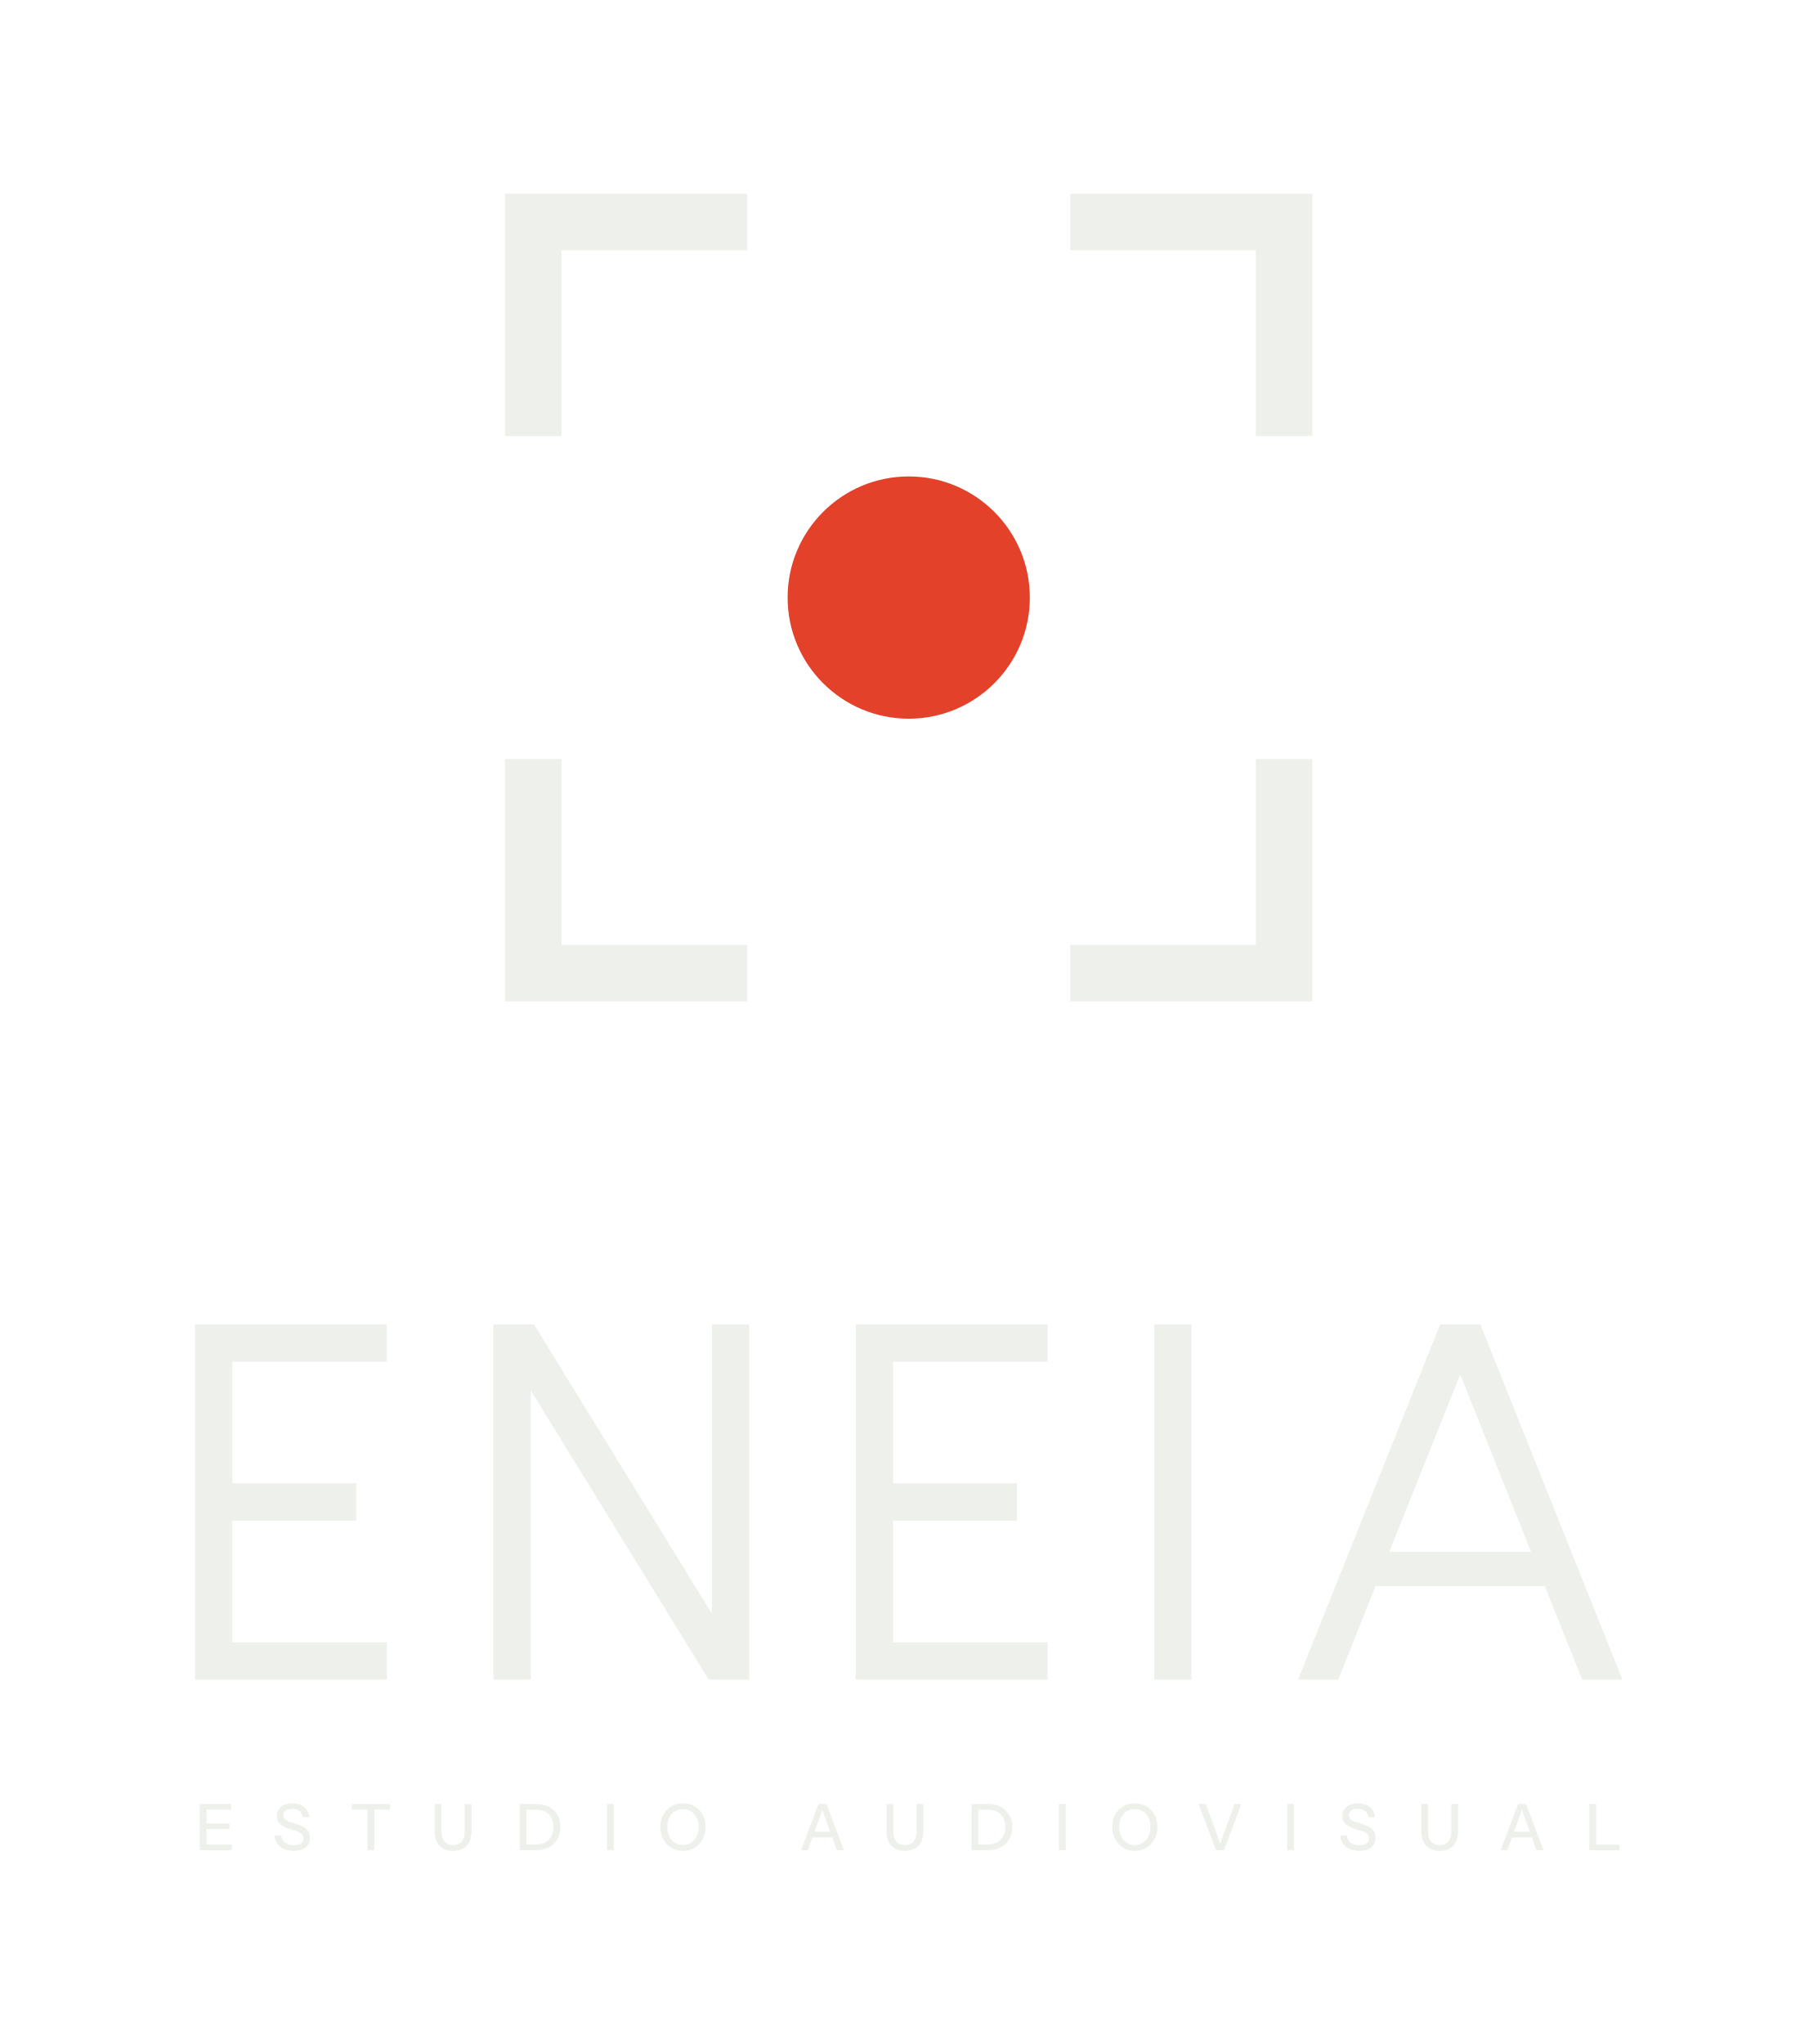
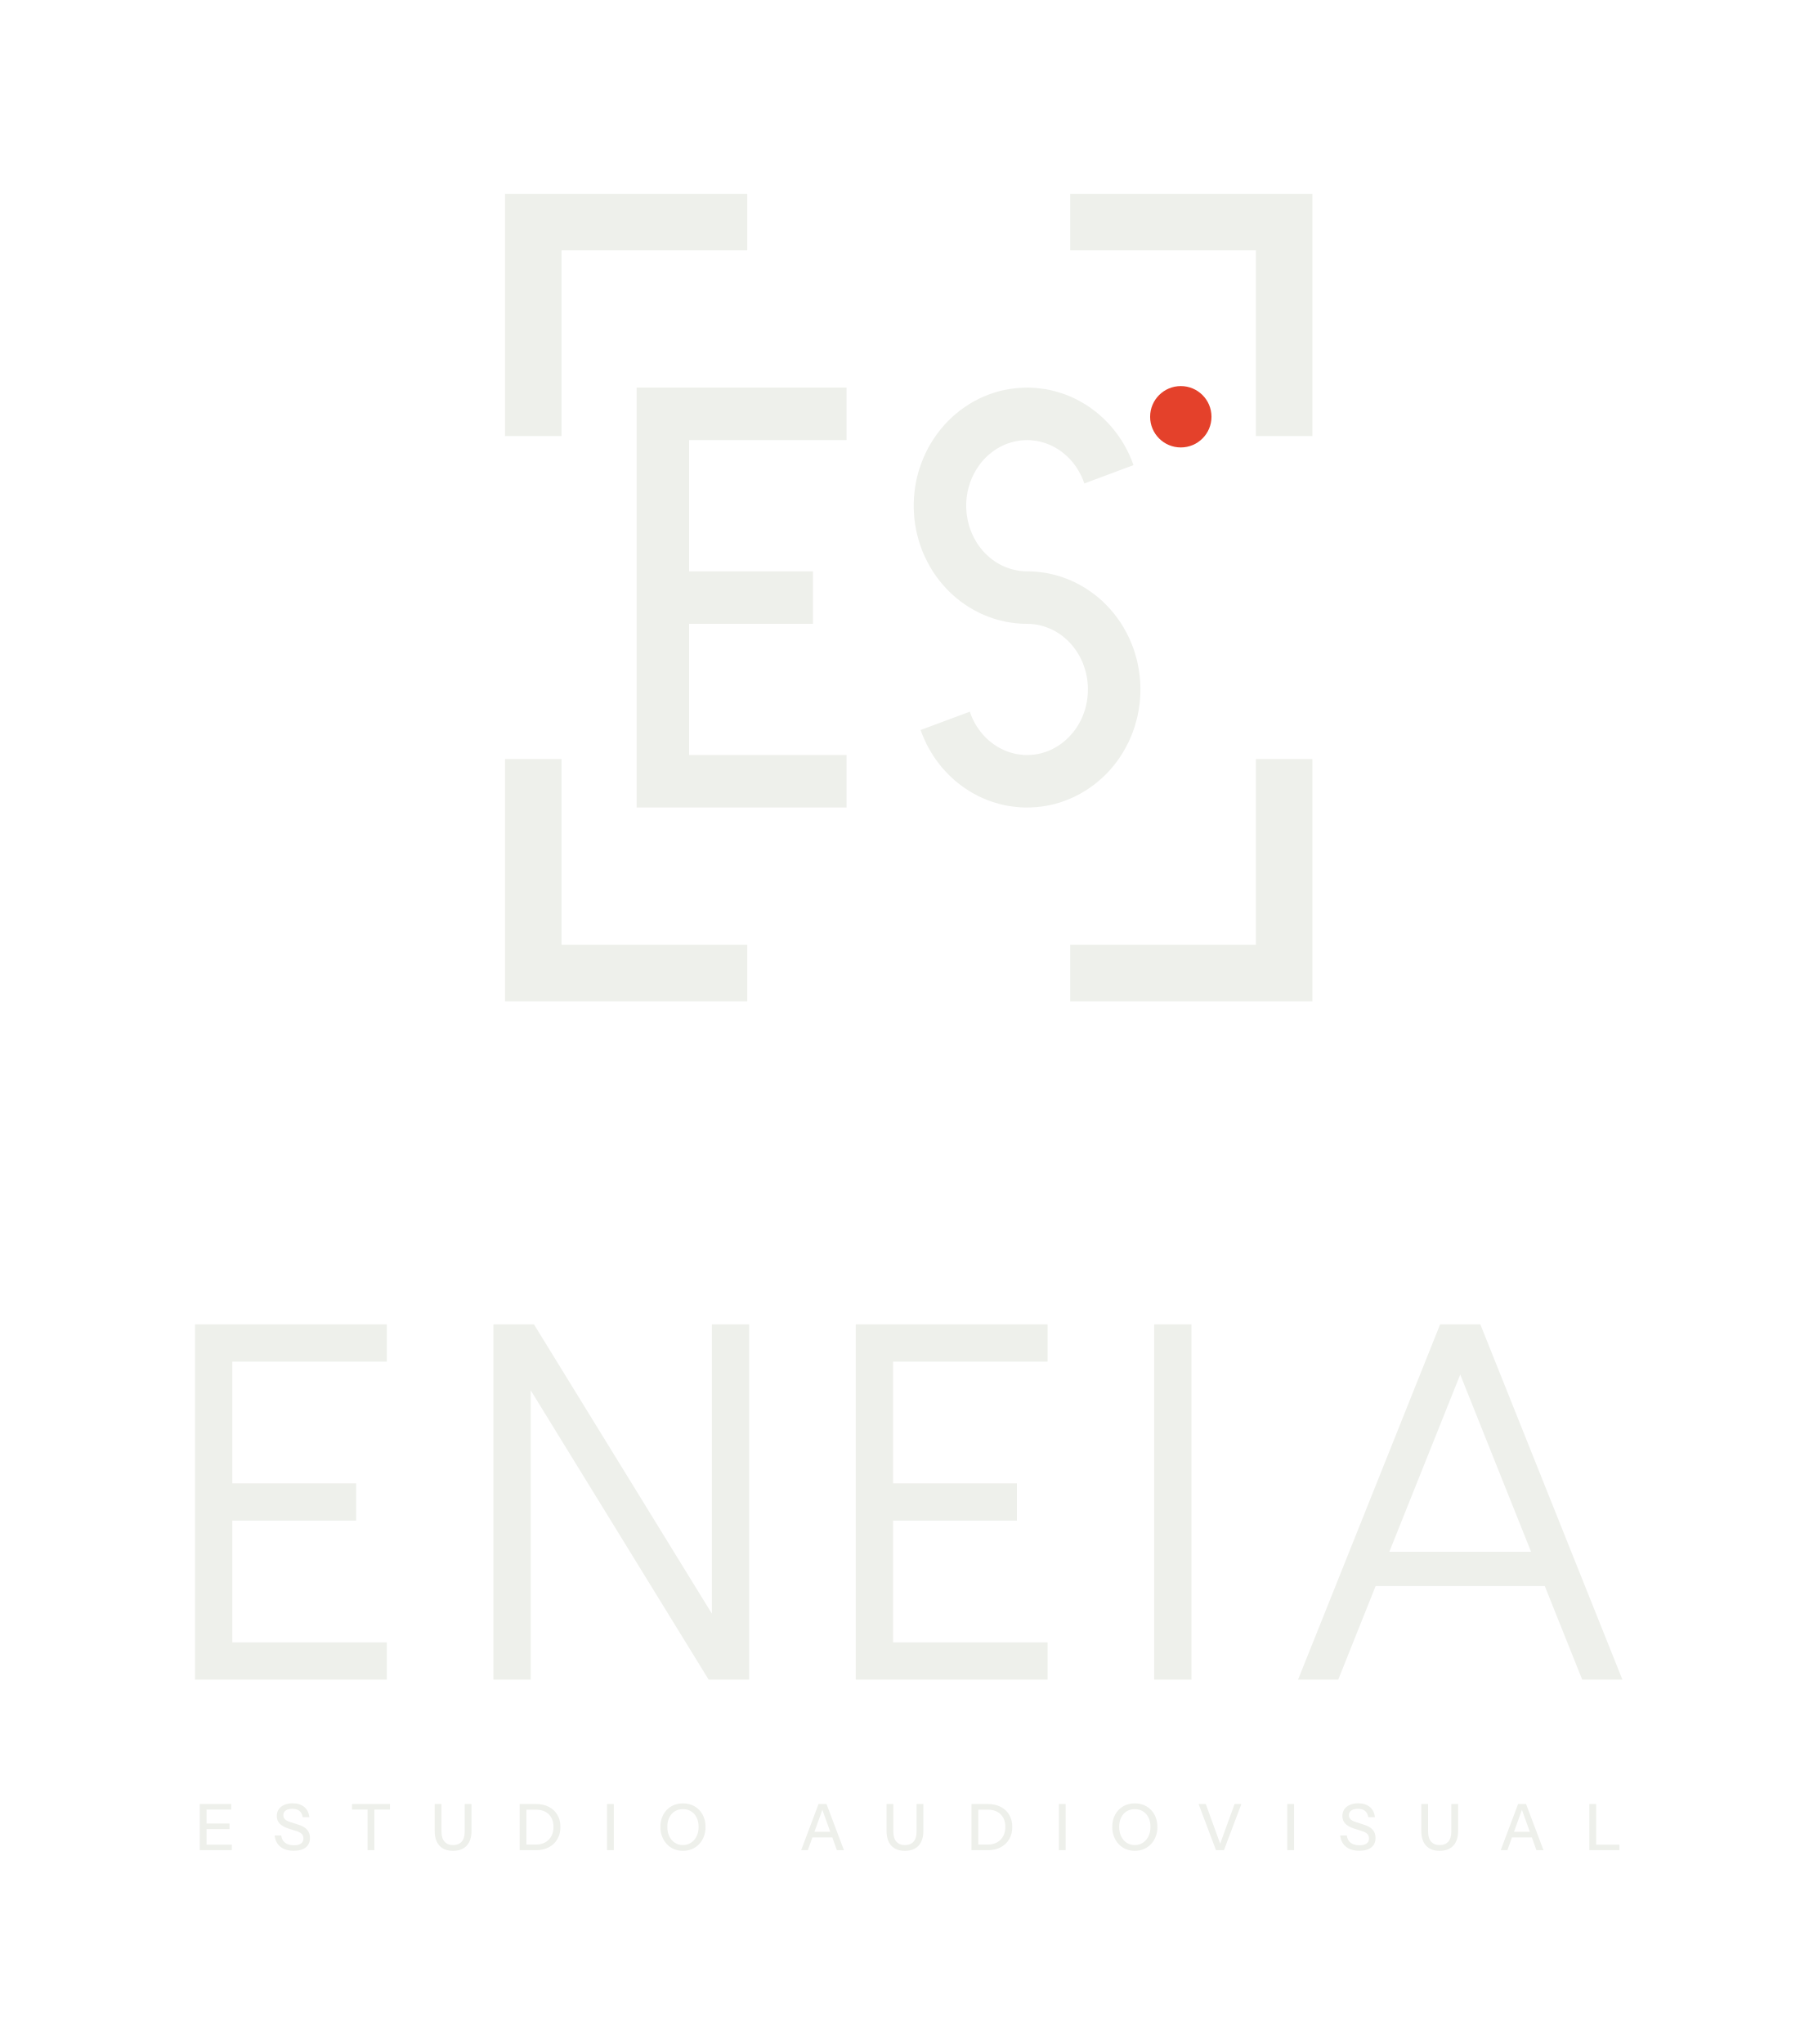
<svg xmlns="http://www.w3.org/2000/svg" viewBox="0 0 224.80 253.12" width="225" height="253" role="img" aria-label="Eneia Estudio">
  <path d="M62.40 54.00 L69.40 54.00 L69.40 31.00 L92.40 31.00 L92.40 24.00 L69.40 24.00 L62.40 24.00 L62.40 31.00 Z M155.40 31.00 L155.40 54.00 L162.40 54.00 L162.40 31.00 L162.40 24.00 L155.40 24.00 L132.40 24.00 L132.40 31.00 Z M62.40 124.00 L69.40 124.00 L92.40 124.00 L92.40 117.00 L69.40 117.00 L69.40 94.00 L62.40 94.00 L62.40 117.00 Z M132.40 117.00 L132.40 124.00 L155.40 124.00 L162.40 124.00 L162.40 117.00 L162.40 94.00 L155.40 94.00 L155.40 117.00 Z" fill="#EEF0EB" />
-   <circle cx="112.40" cy="74.00" r="15.00" fill="#E4412B" />
+   <path d="M85.20 48.00 L78.70 48.00 L78.70 54.50 L78.70 70.75 L78.70 77.25 L78.70 93.50 L78.70 100.00 L85.20 100.00 L104.70 100.00 L104.70 93.50 L85.20 93.50 L85.20 77.25 L100.54 77.25 L100.54 70.75 L85.20 70.75 L85.20 54.50 L104.70 54.50 L104.70 48.00 Z M126.70 70.74 L126.34 70.71 L125.99 70.67 L125.64 70.60 L125.29 70.52 L124.94 70.42 L124.60 70.30 L124.26 70.17 L123.93 70.02 L123.61 69.85 L123.29 69.66 L122.98 69.46 L122.68 69.24 L122.39 69.00 L122.11 68.75 L121.84 68.49 L121.58 68.21 L121.34 67.91 L121.10 67.61 L120.88 67.29 L120.68 66.95 L120.49 66.61 L120.32 66.26 L120.16 65.90 L120.02 65.53 L119.89 65.15 L119.79 64.77 L119.70 64.38 L119.63 63.98 L119.57 63.59 L119.54 63.19 L119.52 62.79 L119.52 62.38 L119.54 61.98 L119.58 61.58 L119.64 61.19 L119.71 60.79 L119.81 60.40 L119.92 60.02 L120.04 59.65 L120.19 59.28 L120.35 58.92 L120.53 58.57 L120.72 58.23 L120.93 57.90 L121.15 57.58 L121.38 57.28 L121.63 56.99 L121.89 56.71 L122.16 56.45 L122.45 56.20 L122.74 55.97 L123.04 55.75 L123.35 55.55 L123.67 55.37 L124.00 55.20 L124.33 55.05 L124.67 54.92 L125.01 54.81 L125.36 54.71 L125.71 54.63 L126.06 54.57 L126.42 54.53 L126.77 54.51 L127.13 54.50 L127.49 54.51 L127.84 54.55 L128.20 54.59 L128.55 54.66 L128.90 54.75 L129.24 54.85 L129.58 54.97 L129.92 55.11 L130.25 55.27 L130.57 55.44 L130.89 55.63 L131.20 55.84 L131.49 56.06 L131.78 56.30 L132.06 56.55 L132.33 56.82 L132.58 57.10 L132.83 57.40 L133.06 57.71 L133.27 58.03 L133.47 58.36 L133.66 58.71 L133.83 59.06 L133.99 59.42 L134.15 59.87 L140.24 57.60 L140.05 57.09 L140.00 56.95 L139.78 56.45 L139.72 56.31 L139.48 55.81 L139.41 55.68 L139.15 55.20 L139.08 55.07 L138.80 54.60 L138.71 54.47 L138.41 54.02 L138.32 53.89 L138.00 53.46 L137.90 53.34 L137.56 52.92 L137.46 52.80 L137.10 52.40 L136.99 52.29 L136.61 51.91 L136.50 51.80 L136.10 51.44 L135.98 51.33 L135.57 50.99 L135.44 50.90 L135.02 50.58 L134.89 50.48 L134.45 50.19 L134.31 50.10 L133.85 49.83 L133.71 49.75 L133.25 49.50 L133.10 49.42 L132.63 49.20 L132.48 49.13 L131.99 48.93 L131.84 48.87 L131.34 48.70 L131.18 48.65 L130.68 48.50 L130.52 48.45 L130.01 48.33 L129.85 48.29 L129.34 48.19 L129.17 48.17 L128.65 48.10 L128.49 48.08 L127.97 48.03 L127.80 48.02 L127.28 48.00 L127.11 48.00 L126.59 48.01 L126.42 48.02 L125.90 48.05 L125.74 48.07 L125.22 48.13 L125.05 48.15 L124.54 48.24 L124.37 48.27 L123.86 48.38 L123.70 48.42 L123.20 48.56 L123.04 48.61 L122.54 48.78 L122.39 48.83 L121.89 49.03 L121.74 49.09 L121.26 49.30 L121.12 49.37 L120.64 49.62 L120.50 49.69 L120.04 49.96 L119.90 50.04 L119.46 50.33 L119.33 50.42 L118.89 50.73 L118.76 50.82 L118.35 51.16 L118.22 51.26 L117.82 51.61 L117.71 51.72 L117.32 52.09 L117.21 52.20 L116.84 52.59 L116.74 52.71 L116.39 53.12 L116.29 53.24 L115.96 53.67 L115.87 53.79 L115.56 54.24 L115.47 54.37 L115.18 54.83 L115.10 54.96 L114.83 55.43 L114.76 55.57 L114.52 56.05 L114.45 56.19 L114.23 56.69 L114.17 56.83 L113.97 57.34 L113.92 57.48 L113.74 58.00 L113.69 58.14 L113.54 58.67 L113.50 58.82 L113.37 59.35 L113.34 59.50 L113.24 60.04 L113.21 60.19 L113.14 60.73 L113.12 60.88 L113.07 61.43 L113.05 61.58 L113.03 62.13 L113.02 62.28 L113.02 62.83 L113.02 62.98 L113.05 63.53 L113.06 63.68 L113.10 64.23 L113.12 64.38 L113.19 64.92 L113.22 65.07 L113.31 65.61 L113.34 65.76 L113.47 66.30 L113.51 66.44 L113.65 66.97 L113.70 67.12 L113.87 67.64 L113.92 67.78 L114.11 68.29 L114.17 68.43 L114.39 68.93 L114.46 69.07 L114.70 69.56 L114.77 69.69 L115.03 70.17 L115.11 70.30 L115.39 70.77 L115.48 70.90 L115.78 71.34 L115.88 71.47 L116.20 71.90 L116.30 72.02 L116.64 72.43 L116.75 72.55 L117.11 72.95 L117.22 73.06 L117.60 73.44 L117.72 73.55 L118.12 73.90 L118.24 74.01 L118.65 74.34 L118.78 74.44 L119.21 74.75 L119.34 74.84 L119.79 75.14 L119.92 75.22 L120.38 75.49 L120.52 75.57 L120.99 75.81 L121.14 75.89 L121.62 76.11 L121.77 76.17 L122.26 76.37 L122.41 76.42 L122.91 76.60 L123.06 76.65 L123.57 76.79 L123.73 76.83 L124.24 76.95 L124.40 76.99 L124.92 77.08 L125.08 77.10 L125.60 77.17 L125.76 77.19 L126.29 77.23 L126.45 77.24 L126.97 77.25 L127.41 77.26 L127.77 77.29 L128.13 77.33 L128.48 77.40 L128.83 77.48 L129.17 77.58 L129.52 77.70 L129.85 77.83 L130.18 77.98 L130.51 78.15 L130.83 78.34 L131.13 78.54 L131.44 78.76 L131.73 79.00 L132.01 79.25 L132.28 79.51 L132.53 79.79 L132.78 80.09 L133.01 80.39 L133.23 80.71 L133.44 81.05 L133.63 81.39 L133.80 81.74 L133.96 82.10 L134.10 82.47 L134.22 82.85 L134.33 83.23 L134.42 83.62 L134.49 84.02 L134.54 84.41 L134.58 84.81 L134.60 85.21 L134.59 85.62 L134.57 86.02 L134.53 86.42 L134.48 86.81 L134.40 87.21 L134.31 87.60 L134.20 87.98 L134.07 88.35 L133.93 88.72 L133.77 89.08 L133.59 89.43 L133.40 89.77 L133.19 90.10 L132.97 90.42 L132.73 90.72 L132.48 91.01 L132.22 91.29 L131.95 91.55 L131.67 91.80 L131.38 92.03 L131.07 92.25 L130.76 92.45 L130.44 92.63 L130.12 92.80 L129.79 92.95 L129.45 93.08 L129.11 93.19 L128.76 93.29 L128.41 93.37 L128.05 93.43 L127.70 93.47 L127.34 93.49 L126.99 93.50 L126.63 93.49 L126.27 93.45 L125.92 93.41 L125.57 93.34 L125.22 93.25 L124.87 93.15 L124.53 93.03 L124.20 92.89 L123.87 92.73 L123.54 92.56 L123.23 92.37 L122.92 92.16 L122.62 91.94 L122.33 91.70 L122.05 91.45 L121.79 91.18 L121.53 90.90 L121.29 90.60 L121.06 90.29 L120.84 89.97 L120.64 89.64 L120.45 89.29 L120.28 88.94 L120.13 88.58 L119.97 88.13 L113.87 90.40 L114.06 90.91 L114.12 91.05 L114.33 91.55 L114.40 91.69 L114.63 92.19 L114.70 92.32 L114.96 92.80 L115.04 92.93 L115.32 93.40 L115.40 93.53 L115.70 93.98 L115.79 94.11 L116.12 94.54 L116.21 94.66 L116.55 95.08 L116.66 95.20 L117.02 95.60 L117.13 95.71 L117.50 96.09 L117.62 96.20 L118.01 96.56 L118.13 96.67 L118.55 97.01 L118.67 97.10 L119.10 97.42 L119.23 97.52 L119.67 97.81 L119.81 97.90 L120.26 98.17 L120.40 98.25 L120.87 98.50 L121.01 98.58 L121.49 98.80 L121.64 98.87 L122.13 99.07 L122.28 99.13 L122.78 99.30 L122.93 99.35 L123.44 99.50 L123.59 99.55 L124.10 99.67 L124.27 99.71 L124.78 99.81 L124.94 99.83 L125.46 99.90 L125.63 99.92 L126.15 99.97 L126.31 99.98 L126.84 100.00 L127.00 100.00 L127.53 99.99 L127.69 99.98 L128.21 99.95 L128.38 99.93 L128.90 99.87 L129.06 99.85 L129.58 99.76 L129.74 99.73 L130.25 99.62 L130.41 99.58 L130.92 99.44 L131.08 99.39 L131.58 99.22 L131.73 99.17 L132.22 98.97 L132.37 98.91 L132.85 98.70 L133.00 98.63 L133.47 98.38 L133.61 98.31 L134.07 98.04 L134.21 97.96 L134.66 97.67 L134.79 97.58 L135.22 97.27 L135.35 97.18 L135.77 96.84 L135.89 96.74 L136.29 96.39 L136.41 96.28 L136.80 95.91 L136.91 95.80 L137.28 95.41 L137.38 95.29 L137.73 94.88 L137.83 94.76 L138.16 94.33 L138.25 94.21 L138.56 93.76 L138.65 93.63 L138.94 93.17 L139.01 93.04 L139.28 92.57 L139.35 92.43 L139.60 91.95 L139.67 91.81 L139.89 91.31 L139.95 91.17 L140.15 90.66 L140.20 90.52 L140.38 90.00 L140.42 89.86 L140.57 89.33 L140.61 89.18 L140.74 88.65 L140.77 88.50 L140.88 87.96 L140.90 87.81 L140.98 87.27 L141.00 87.12 L141.05 86.57 L141.06 86.42 L141.09 85.87 L141.09 85.72 L141.10 85.17 L141.09 85.02 L141.07 84.47 L141.06 84.32 L141.01 83.77 L141.00 83.62 L140.92 83.08 L140.90 82.93 L140.80 82.39 L140.77 82.24 L140.65 81.70 L140.61 81.56 L140.46 81.03 L140.42 80.88 L140.25 80.36 L140.20 80.22 L140.00 79.71 L139.94 79.57 L139.73 79.07 L139.66 78.93 L139.42 78.44 L139.35 78.31 L139.08 77.83 L139.01 77.70 L138.72 77.23 L138.64 77.10 L138.33 76.66 L138.24 76.53 L137.91 76.10 L137.82 75.98 L137.47 75.57 L137.37 75.45 L137.00 75.05 L136.89 74.94 L136.51 74.56 L136.40 74.45 L136.00 74.10 L135.88 73.99 L135.46 73.66 L135.33 73.56 L134.90 73.25 L134.77 73.16 L134.33 72.86 L134.19 72.78 L133.73 72.51 L133.59 72.43 L133.12 72.19 L132.98 72.11 L132.50 71.89 L132.35 71.83 L131.86 71.63 L131.71 71.58 L131.21 71.40 L131.05 71.35 L130.55 71.21 L130.39 71.17 L129.88 71.05 L129.71 71.01 L129.20 70.92 L129.04 70.90 L128.52 70.83 L128.35 70.81 L127.83 70.77 L127.66 70.76 L127.14 70.75 Z" fill="#EEF0EB" />
+   <circle cx="146.10" cy="51.61" r="3.80" fill="#E4412B" />
  <path d="M24.00 164.00 L24.00 168.62 L24.00 183.69 L24.00 188.31 L24.00 203.38 L24.00 208.00 L28.62 208.00 L47.76 208.00 L47.76 203.38 L28.62 203.38 L28.62 188.31 L43.96 188.31 L43.96 183.69 L28.62 183.69 L28.62 168.62 L47.76 168.62 L47.76 164.00 L28.62 164.00 Z M87.62 208.00 L92.64 208.00 L92.64 207.35 L92.64 164.00 L88.02 164.00 L88.02 199.83 L65.98 164.00 L60.96 164.00 L60.96 164.65 L60.96 208.00 L65.58 208.00 L65.58 172.17 Z M105.84 164.00 L105.84 168.62 L105.84 183.69 L105.84 188.31 L105.84 203.38 L105.84 208.00 L110.46 208.00 L129.60 208.00 L129.60 203.38 L110.46 203.38 L110.46 188.31 L125.80 188.31 L125.80 183.69 L110.46 183.69 L110.46 168.62 L129.60 168.62 L129.60 164.00 L110.46 164.00 Z M183.20 164.00 L178.22 164.00 L165.26 196.41 L160.62 208.00 L165.60 208.00 L170.23 196.41 L191.18 196.41 L195.82 208.00 L200.80 208.00 L196.16 196.41 Z M171.93 192.16 L180.71 170.22 L189.48 192.16 Z M147.42 164.00 L147.42 208.00 L142.80 208.00 L142.80 164.00 Z" fill="#EEF0EB" />
  <path d="M24.588 229.12V223.4H25.43V229.12ZM25.001 229.12V228.429H28.56V229.12ZM25.001 226.506V225.815H28.274V226.506ZM25.001 224.091V223.4H28.489V224.091Z M36.237 229.191Q35.204 229.191 34.584 228.699Q33.965 228.206 33.861 227.293H34.68Q34.751 227.889 35.156 228.198Q35.561 228.508 36.253 228.508Q36.832 228.508 37.13 228.294Q37.428 228.079 37.428 227.682Q37.428 227.325 37.23 227.114Q37.031 226.904 36.602 226.768L35.609 226.451Q34.846 226.204 34.489 225.831Q34.131 225.458 34.131 224.886Q34.131 224.401 34.374 224.051Q34.616 223.702 35.057 223.507Q35.498 223.313 36.086 223.313Q36.991 223.313 37.536 223.769Q38.08 224.226 38.159 225.037H37.341Q37.246 224.496 36.928 224.246Q36.61 223.996 36.054 223.996Q35.53 223.996 35.236 224.202Q34.942 224.409 34.942 224.782Q34.942 225.084 35.136 225.287Q35.331 225.489 35.784 225.632L36.825 225.966Q37.547 226.196 37.893 226.594Q38.239 226.991 38.239 227.595Q38.239 228.357 37.714 228.774Q37.19 229.191 36.237 229.191Z M45.375 229.12V224.091H43.444V223.4H48.148V224.091H46.217V229.12Z M55.959 229.199Q54.863 229.199 54.275 228.556Q53.687 227.912 53.687 226.721V223.4H54.529V226.816Q54.529 227.634 54.903 228.059Q55.276 228.484 55.959 228.484Q56.658 228.484 57.032 228.063Q57.405 227.642 57.405 226.816V223.4H58.247V226.737Q58.247 227.912 57.655 228.556Q57.063 229.199 55.959 229.199Z M64.716 229.12V228.421H66.218Q66.901 228.421 67.39 228.143Q67.878 227.865 68.14 227.372Q68.402 226.88 68.402 226.228Q68.402 225.585 68.144 225.108Q67.886 224.631 67.397 224.365Q66.909 224.099 66.218 224.099H64.724V223.4H66.218Q67.139 223.4 67.822 223.75Q68.506 224.099 68.883 224.739Q69.26 225.378 69.26 226.244Q69.26 227.11 68.879 227.758Q68.498 228.405 67.819 228.762Q67.139 229.12 66.226 229.12ZM64.208 229.12V223.4H65.05V229.12Z M75.03 229.12V223.4H75.872V229.12Z M84.439 229.199Q83.827 229.199 83.319 228.981Q82.81 228.763 82.437 228.365Q82.063 227.968 81.853 227.428Q81.642 226.888 81.642 226.236Q81.642 225.378 82 224.719Q82.357 224.059 82.989 223.69Q83.62 223.321 84.431 223.321Q85.257 223.321 85.885 223.69Q86.512 224.059 86.874 224.719Q87.235 225.378 87.235 226.244Q87.235 226.888 87.025 227.432Q86.814 227.976 86.441 228.369Q86.067 228.763 85.555 228.981Q85.043 229.199 84.439 229.199ZM84.431 228.484Q85.003 228.484 85.44 228.194Q85.877 227.905 86.127 227.396Q86.377 226.888 86.377 226.228Q86.377 225.577 86.131 225.08Q85.885 224.584 85.448 224.31Q85.011 224.036 84.431 224.036Q83.851 224.036 83.418 224.31Q82.985 224.584 82.743 225.076Q82.5 225.569 82.5 226.228Q82.5 226.896 82.747 227.404Q82.993 227.912 83.426 228.198Q83.859 228.484 84.431 228.484Z M99.077 229.12 101.23 223.4H101.961L99.903 229.12ZM103.502 229.12 101.444 223.4H102.215L104.376 229.12ZM100.165 226.84H103.232V227.539H100.165Z M111.925 229.199Q110.829 229.199 110.241 228.556Q109.653 227.912 109.653 226.721V223.4H110.495V226.816Q110.495 227.634 110.869 228.059Q111.242 228.484 111.925 228.484Q112.624 228.484 112.998 228.063Q113.371 227.642 113.371 226.816V223.4H114.213V226.737Q114.213 227.912 113.621 228.556Q113.03 229.199 111.925 229.199Z M120.682 229.12V228.421H122.184Q122.867 228.421 123.356 228.143Q123.844 227.865 124.106 227.372Q124.368 226.88 124.368 226.228Q124.368 225.585 124.11 225.108Q123.852 224.631 123.363 224.365Q122.875 224.099 122.184 224.099H120.69V223.4H122.184Q123.105 223.4 123.789 223.75Q124.472 224.099 124.849 224.739Q125.226 225.378 125.226 226.244Q125.226 227.11 124.845 227.758Q124.464 228.405 123.785 228.762Q123.105 229.12 122.192 229.12ZM120.174 229.12V223.4H121.016V229.12Z M130.996 229.12V223.4H131.838V229.12Z M140.405 229.199Q139.793 229.199 139.285 228.981Q138.776 228.763 138.403 228.365Q138.029 227.968 137.819 227.428Q137.608 226.888 137.608 226.236Q137.608 225.378 137.966 224.719Q138.323 224.059 138.955 223.69Q139.587 223.321 140.397 223.321Q141.223 223.321 141.851 223.69Q142.478 224.059 142.84 224.719Q143.201 225.378 143.201 226.244Q143.201 226.888 142.991 227.432Q142.78 227.976 142.407 228.369Q142.033 228.763 141.521 228.981Q141.009 229.199 140.405 229.199ZM140.397 228.484Q140.969 228.484 141.406 228.194Q141.843 227.905 142.093 227.396Q142.343 226.888 142.343 226.228Q142.343 225.577 142.097 225.08Q141.851 224.584 141.414 224.31Q140.977 224.036 140.397 224.036Q139.817 224.036 139.384 224.31Q138.951 224.584 138.709 225.076Q138.466 225.569 138.466 226.228Q138.466 226.896 138.713 227.404Q138.959 227.912 139.392 228.198Q139.825 228.484 140.397 228.484Z M150.457 229.12 148.304 223.4H149.194L151.084 228.612H150.87L152.761 223.4H153.603L151.442 229.12Z M159.285 229.12V223.4H160.127V229.12Z M168.217 229.191Q167.184 229.191 166.565 228.699Q165.945 228.206 165.842 227.293H166.66Q166.731 227.889 167.137 228.198Q167.542 228.508 168.233 228.508Q168.813 228.508 169.111 228.294Q169.409 228.079 169.409 227.682Q169.409 227.325 169.21 227.114Q169.011 226.904 168.582 226.768L167.589 226.451Q166.827 226.204 166.469 225.831Q166.112 225.458 166.112 224.886Q166.112 224.401 166.354 224.051Q166.596 223.702 167.037 223.507Q167.478 223.313 168.066 223.313Q168.972 223.313 169.516 223.769Q170.06 224.226 170.14 225.037H169.321Q169.226 224.496 168.908 224.246Q168.59 223.996 168.034 223.996Q167.51 223.996 167.216 224.202Q166.922 224.409 166.922 224.782Q166.922 225.084 167.117 225.287Q167.311 225.489 167.764 225.632L168.805 225.966Q169.528 226.196 169.873 226.594Q170.219 226.991 170.219 227.595Q170.219 228.357 169.695 228.774Q169.17 229.191 168.217 229.191Z M178.158 229.199Q177.061 229.199 176.474 228.556Q175.886 227.912 175.886 226.721V223.4H176.728V226.816Q176.728 227.634 177.101 228.059Q177.475 228.484 178.158 228.484Q178.857 228.484 179.23 228.063Q179.604 227.642 179.604 226.816V223.4H180.446V226.737Q180.446 227.912 179.854 228.556Q179.262 229.199 178.158 229.199Z M185.723 229.12 187.876 223.4H188.607L186.549 229.12ZM190.148 229.12 188.091 223.4H188.861L191.022 229.12ZM186.811 226.84H189.878V227.539H186.811Z M196.705 229.12V223.4H197.547V229.12ZM197.118 229.12V228.429H200.423V229.12Z" fill="#EEF0EB" />
</svg>
